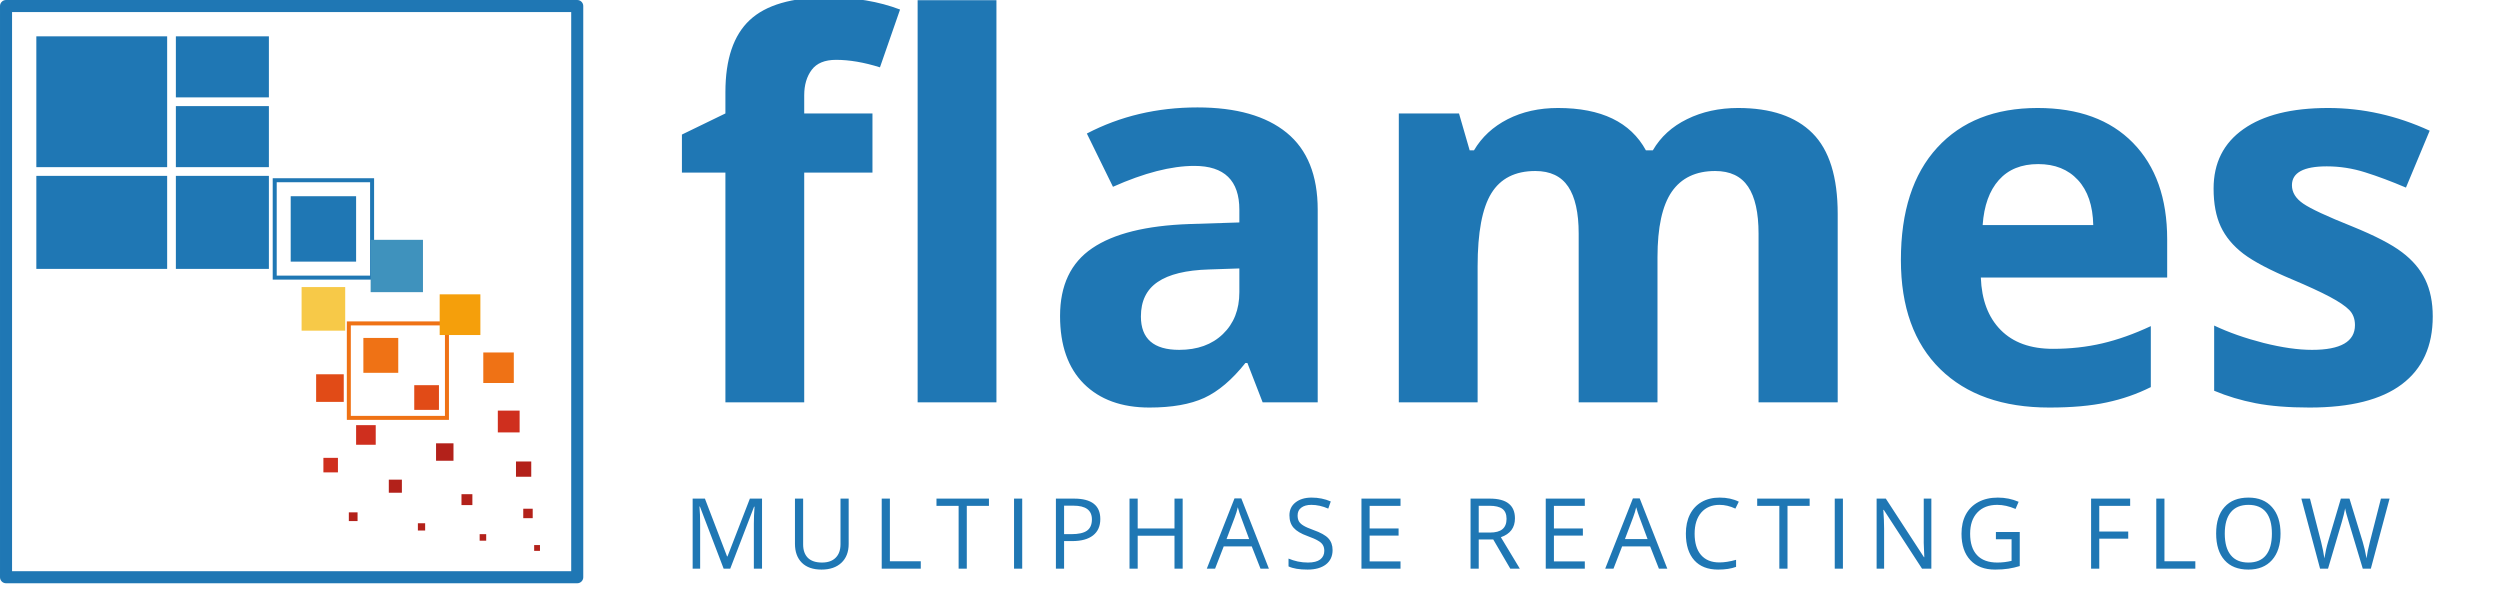
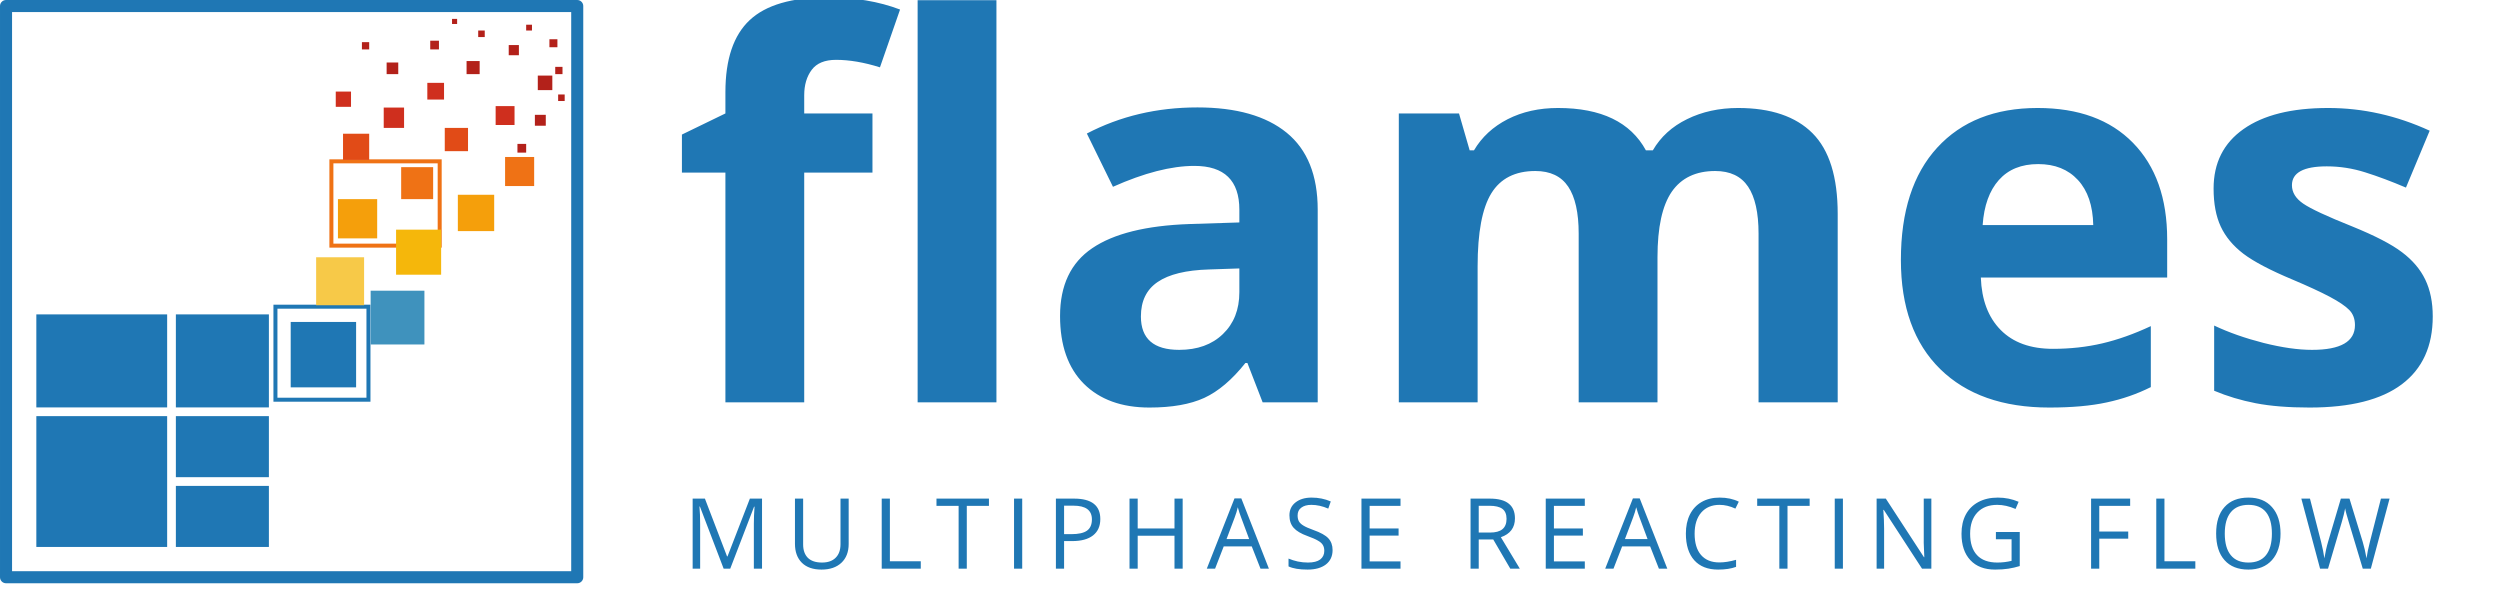
<svg xmlns="http://www.w3.org/2000/svg" width="344mm" height="82mm" viewBox="0 0 344 82" version="1.1" id="flames-logo">
  <defs id="defs2" />
  <g id="glyph">
    <rect style="fill:none;stroke:#1f77b4;stroke-width:1.659;stroke-linejoin:round" x="0.83" y="0.83" width="78.597" height="78.597" id="domain" />
    <g style="fill:#1f77b4;stroke:none" id="parent">
-       <rect x="5" y="5" width="18" height="18" />
-       <rect x="24.2" y="5" width="12.8" height="8.4" />
-       <rect x="24.2" y="14.6" width="12.8" height="8.4" />
-       <rect x="5" y="24.2" width="18" height="12.8" />
-       <rect x="24.2" y="24.2" width="12.8" height="12.8" />
+       <rect x="5" y="57.26" width="18" height="18" />
+       <rect x="24.2" y="66.86" width="12.8" height="8.4" />
+       <rect x="24.2" y="57.26" width="12.8" height="8.4" />
+       <rect x="5" y="43.26" width="18" height="12.8" />
+       <rect x="24.2" y="43.26" width="12.8" height="12.8" />
    </g>
-     <rect style="fill:none;stroke:#1f77b4;stroke-width:0.55" x="37.8" y="24.8" width="13.4" height="13.4" />
-     <rect style="fill:none;stroke:#ef7215;stroke-width:0.55" x="48.0" y="44.5" width="13.5" height="13.0" />
+     <rect style="fill:none;stroke:#1f77b4;stroke-width:0.55" x="37.9" y="42.2" width="12.8" height="12.8" />
+     <rect style="fill:none;stroke:#ef7215;stroke-width:0.55" x="45.6" y="22.2" width="14.9" height="11.6" />
    <g id="fragments" style="stroke:none">
-       <rect x="40.0" y="27.0" width="9.0" height="9.0" style="fill:#1f77b4" />
-       <rect x="51.0" y="33.0" width="7.2" height="7.2" style="fill:#3f92bd" />
-       <rect x="41.5" y="39.5" width="6.0" height="6.0" style="fill:#f7c948" />
-       <rect x="60.5" y="40.5" width="5.6" height="5.6" style="fill:#f59f0b" />
-       <rect x="50.0" y="46.5" width="4.8" height="4.8" style="fill:#ef7215" />
-       <rect x="66.5" y="48.5" width="4.2" height="4.2" style="fill:#ef7215" />
-       <rect x="43.5" y="51.5" width="3.8" height="3.8" style="fill:#e14b17" />
-       <rect x="57.0" y="53.0" width="3.4" height="3.4" style="fill:#e14b17" />
-       <rect x="68.5" y="56.5" width="3.0" height="3.0" style="fill:#cf2f1e" />
-       <rect x="49.0" y="58.5" width="2.7" height="2.7" style="fill:#cf2f1e" />
-       <rect x="60.0" y="61.0" width="2.4" height="2.4" style="fill:#b3211a" />
-       <rect x="71.0" y="63.5" width="2.1" height="2.1" style="fill:#b3211a" />
-       <rect x="44.5" y="63.0" width="2.0" height="2.0" style="fill:#cf2f1e" />
-       <rect x="53.5" y="66.0" width="1.8" height="1.8" style="fill:#b3211a" />
-       <rect x="63.5" y="68.0" width="1.5" height="1.5" style="fill:#b3211a" />
-       <rect x="72.0" y="70.0" width="1.3" height="1.3" style="fill:#b3211a" />
-       <rect x="48.0" y="70.5" width="1.2" height="1.2" style="fill:#b3211a" />
-       <rect x="57.5" y="72.0" width="1.0" height="1.0" style="fill:#b3211a" />
-       <rect x="66.0" y="73.5" width="0.9" height="0.9" style="fill:#b3211a" />
-       <rect x="73.5" y="75.0" width="0.8" height="0.8" style="fill:#b3211a" />
+       <rect x="40.0" y="44.3" width="9.0" height="9.0" style="fill:#1f77b4" />
+       <rect x="51.0" y="40.0" width="7.4" height="7.4" style="fill:#3f92bd" />
+       <rect x="43.5" y="35.4" width="6.6" height="6.6" style="fill:#f7c948" />
+       <rect x="54.5" y="31.6" width="6.2" height="6.2" style="fill:#f5b70b" />
+       <rect x="46.5" y="27.4" width="5.4" height="5.4" style="fill:#f59f0b" />
+       <rect x="63.0" y="26.8" width="5.0" height="5.0" style="fill:#f59f0b" />
+       <rect x="55.2" y="23.0" width="4.4" height="4.4" style="fill:#ef7215" />
+       <rect x="69.5" y="21.6" width="4.0" height="4.0" style="fill:#ef7215" />
+       <rect x="47.2" y="18.4" width="3.6" height="3.6" style="fill:#e14b17" />
+       <rect x="61.2" y="17.6" width="3.2" height="3.2" style="fill:#e14b17" />
+       <rect x="52.8" y="14.8" width="2.8" height="2.8" style="fill:#cf2f1e" />
+       <rect x="68.2" y="14.6" width="2.6" height="2.6" style="fill:#cf2f1e" />
+       <rect x="58.8" y="11.4" width="2.3" height="2.3" style="fill:#cf2f1e" />
+       <rect x="46.2" y="12.6" width="2.1" height="2.1" style="fill:#cf2f1e" />
+       <rect x="74.0" y="10.4" width="2.0" height="2.0" style="fill:#b3211a" />
+       <rect x="64.2" y="8.4" width="1.8" height="1.8" style="fill:#b3211a" />
+       <rect x="53.2" y="8.6" width="1.6" height="1.6" style="fill:#b3211a" />
+       <rect x="73.6" y="15.8" width="1.5" height="1.5" style="fill:#b3211a" />
+       <rect x="70.0" y="6.2" width="1.4" height="1.4" style="fill:#b3211a" />
+       <rect x="59.2" y="5.6" width="1.2" height="1.2" style="fill:#b3211a" />
+       <rect x="71.2" y="19.8" width="1.2" height="1.2" style="fill:#b3211a" />
+       <rect x="75.6" y="5.4" width="1.1" height="1.1" style="fill:#b3211a" />
+       <rect x="49.8" y="5.8" width="1.0" height="1.0" style="fill:#b3211a" />
+       <rect x="76.4" y="9.2" width="1.0" height="1.0" style="fill:#b3211a" />
+       <rect x="65.8" y="4.2" width="0.9" height="0.9" style="fill:#b3211a" />
+       <rect x="76.8" y="13.0" width="0.9" height="0.9" style="fill:#b3211a" />
+       <rect x="72.4" y="3.4" width="0.8" height="0.8" style="fill:#b3211a" />
+       <rect x="62.2" y="2.6" width="0.7" height="0.7" style="fill:#b3211a" />
    </g>
  </g>
  <text xml:space="preserve" style="font-weight:bold;font-size:72.824px;font-family:'Open Sans';-inkscape-font-specification:'Open Sans Bold';letter-spacing:0px;word-spacing:0px;fill:#1f77b4;fill-opacity:1;stroke:none" x="92.38" y="55.36" id="wordmark">
    <tspan x="92.38" y="55.36">flames</tspan>
  </text>
  <text xml:space="preserve" style="font-style:normal;font-weight:normal;font-size:13.5px;font-family:'Open Sans';-inkscape-font-specification:'Open Sans';letter-spacing:2px;word-spacing:0px;fill:#1f77b4;fill-opacity:1;stroke:none" x="93.98" y="78.25" id="subtitle">
    <tspan x="93.98" y="78.25">MULTIPHASE REACTING FLOW</tspan>
  </text>
</svg>
